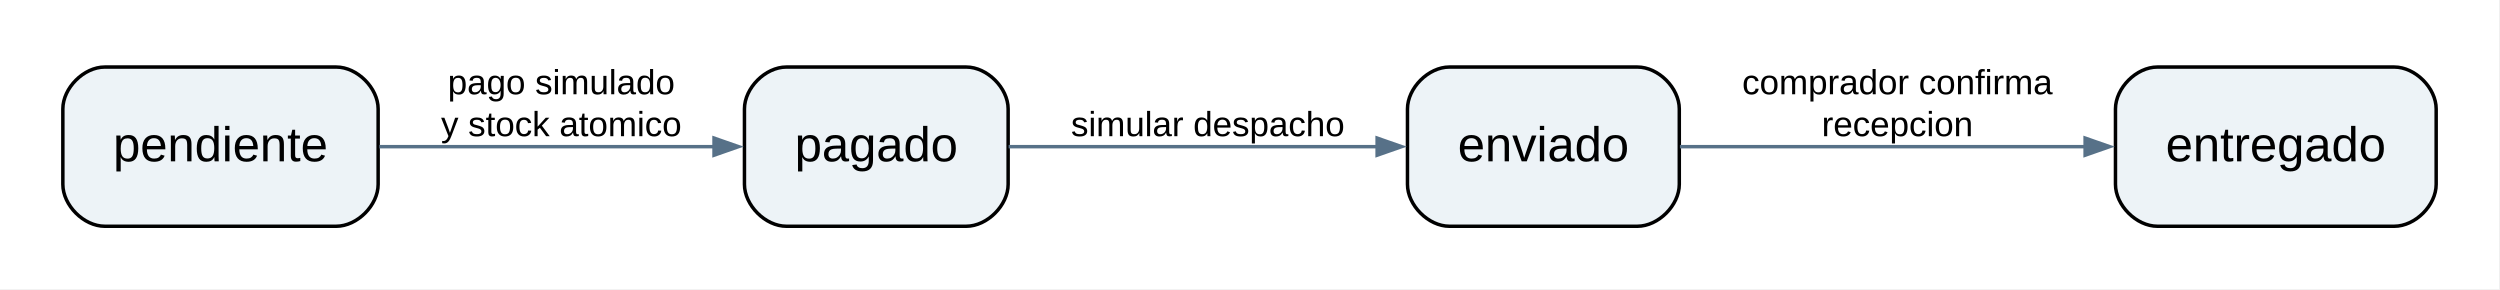
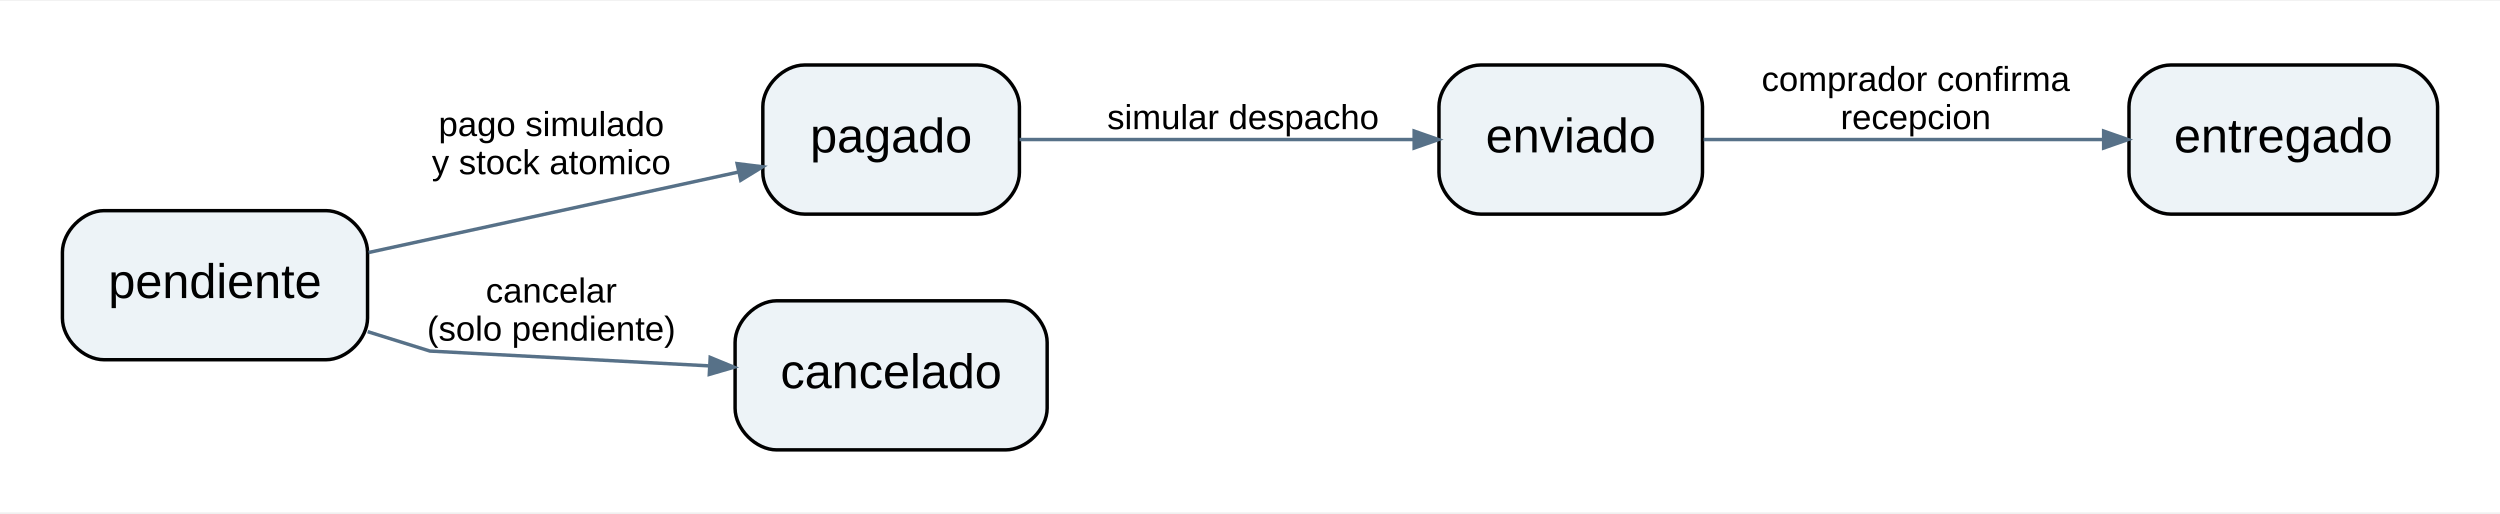
- <svg xmlns="http://www.w3.org/2000/svg" width="716pt" height="83pt" viewBox="0.00 0.00 716.00 83.00">
-   <g id="graph0" class="graph" transform="scale(1 1) rotate(0) translate(18 64.8)">
-     <polygon fill="white" stroke="none" points="-18,18 -18,-64.8 697.72,-64.8 697.72,18 -18,18" />
+ <svg xmlns="http://www.w3.org/2000/svg" width="721pt" height="148pt" viewBox="0.00 0.00 721.00 147.50">
+   <g id="graph0" class="graph" transform="scale(1 1) rotate(0) translate(18 129.5)">
+     <polygon fill="white" stroke="transparent" points="-18,18 -18,-129.5 703,-129.5 703,18 -18,18" />
    <g id="node1" class="node">
-       <path fill="#edf3f7" stroke="black" d="M78.3,-45.6C78.3,-45.6 12,-45.6 12,-45.6 6,-45.6 0,-39.6 0,-33.6 0,-33.6 0,-12 0,-12 0,-6 6,0 12,0 12,0 78.3,0 78.3,0 84.3,0 90.3,-6 90.3,-12 90.3,-12 90.3,-33.6 90.3,-33.6 90.3,-39.6 84.3,-45.6 78.3,-45.6" />
-       <text xml:space="preserve" text-anchor="middle" x="45.15" y="-18.6" font-family="Arial" font-size="14.00">pendiente</text>
+       <path fill="#edf3f7" stroke="black" d="M76,-69C76,-69 12,-69 12,-69 6,-69 0,-63 0,-57 0,-57 0,-38 0,-38 0,-32 6,-26 12,-26 12,-26 76,-26 76,-26 82,-26 88,-32 88,-38 88,-38 88,-57 88,-57 88,-63 82,-69 76,-69" />
+       <text text-anchor="middle" x="44" y="-43.8" font-family="Arial" font-size="14.00">pendiente</text>
    </g>
    <g id="node2" class="node">
-       <path fill="#edf3f7" stroke="black" d="M258.73,-45.6C258.73,-45.6 207.21,-45.6 207.21,-45.6 201.21,-45.6 195.21,-39.6 195.21,-33.6 195.21,-33.6 195.21,-12 195.21,-12 195.21,-6 201.21,0 207.21,0 207.21,0 258.73,0 258.73,0 264.73,0 270.73,-6 270.73,-12 270.73,-12 270.73,-33.6 270.73,-33.6 270.73,-39.6 264.73,-45.6 258.73,-45.6" />
-       <text xml:space="preserve" text-anchor="middle" x="232.97" y="-18.6" font-family="Arial" font-size="14.00">pagado</text>
+       <path fill="#edf3f7" stroke="black" d="M264,-111C264,-111 214,-111 214,-111 208,-111 202,-105 202,-99 202,-99 202,-80 202,-80 202,-74 208,-68 214,-68 214,-68 264,-68 264,-68 270,-68 276,-74 276,-80 276,-80 276,-99 276,-99 276,-105 270,-111 264,-111" />
+       <text text-anchor="middle" x="239" y="-85.8" font-family="Arial" font-size="14.00">pagado</text>
    </g>
    <g id="edge1" class="edge">
-       <path fill="none" stroke="#577188" d="M90.66,-22.8C119.68,-22.8 157.45,-22.8 186.64,-22.8" />
-       <polygon fill="#577188" stroke="#577188" points="186.5,-25.25 193.5,-22.8 186.5,-20.35 186.5,-25.25" />
-       <text xml:space="preserve" text-anchor="middle" x="142.76" y="-37.8" font-family="Arial" font-size="10.00">pago simulado</text>
-       <text xml:space="preserve" text-anchor="middle" x="142.76" y="-25.8" font-family="Arial" font-size="10.00">y stock atomico</text>
+       <path fill="none" stroke="#577188" d="M88.31,-56.93C120.14,-63.85 163.18,-73.22 194.95,-80.13" />
+       <polygon fill="#577188" stroke="#577188" points="194.59,-82.56 201.95,-81.65 195.63,-77.77 194.59,-82.56" />
+       <text text-anchor="middle" x="141" y="-90.5" font-family="Arial" font-size="10.00">pago simulado</text>
+       <text text-anchor="middle" x="141" y="-79.5" font-family="Arial" font-size="10.00">y stock atomico</text>
+     </g>
+     <g id="node5" class="node">
+       <path fill="#edf3f7" stroke="black" d="M272,-43C272,-43 206,-43 206,-43 200,-43 194,-37 194,-31 194,-31 194,-12 194,-12 194,-6 200,0 206,0 206,0 272,0 272,0 278,0 284,-6 284,-12 284,-12 284,-31 284,-31 284,-37 278,-43 272,-43" />
+       <text text-anchor="middle" x="239" y="-17.8" font-family="Arial" font-size="14.00">cancelado</text>
+     </g>
+     <g id="edge4" class="edge">
+       <path fill="none" stroke="#577188" d="M88.03,-34.1C98.12,-30.95 106,-28.5 106,-28.5 106,-28.5 149.36,-26.2 186.37,-24.24" />
+       <polygon fill="#577188" stroke="#577188" points="186.82,-26.67 193.68,-23.85 186.56,-21.77 186.82,-26.67" />
+       <text text-anchor="middle" x="141" y="-42.5" font-family="Arial" font-size="10.00">cancelar</text>
+       <text text-anchor="middle" x="141" y="-31.5" font-family="Arial" font-size="10.00">(solo pendiente)</text>
    </g>
    <g id="node3" class="node">
-       <path fill="#edf3f7" stroke="black" d="M450.95,-45.6C450.95,-45.6 397.1,-45.6 397.1,-45.6 391.1,-45.6 385.1,-39.6 385.1,-33.6 385.1,-33.6 385.1,-12 385.1,-12 385.1,-6 391.1,0 397.1,0 397.1,0 450.95,0 450.95,0 456.95,0 462.95,-6 462.95,-12 462.95,-12 462.95,-33.6 462.95,-33.6 462.95,-39.6 456.95,-45.6 450.95,-45.6" />
-       <text xml:space="preserve" text-anchor="middle" x="424.03" y="-18.6" font-family="Arial" font-size="14.00">enviado</text>
+       <path fill="#edf3f7" stroke="black" d="M461,-111C461,-111 409,-111 409,-111 403,-111 397,-105 397,-99 397,-99 397,-80 397,-80 397,-74 403,-68 409,-68 409,-68 461,-68 461,-68 467,-68 473,-74 473,-80 473,-80 473,-99 473,-99 473,-105 467,-111 461,-111" />
+       <text text-anchor="middle" x="435" y="-85.8" font-family="Arial" font-size="14.00">enviado</text>
    </g>
    <g id="edge2" class="edge">
-       <path fill="none" stroke="#577188" d="M270.87,-22.8C301.06,-22.8 343.92,-22.8 376.46,-22.8" />
-       <polygon fill="#577188" stroke="#577188" points="376.41,-25.25 383.41,-22.8 376.41,-20.35 376.41,-25.25" />
-       <text xml:space="preserve" text-anchor="middle" x="327.92" y="-25.8" font-family="Arial" font-size="10.00">simular despacho</text>
+       <path fill="none" stroke="#577188" d="M276.04,-89.5C308.16,-89.5 355.28,-89.5 389.7,-89.5" />
+       <polygon fill="#577188" stroke="#577188" points="389.84,-91.95 396.84,-89.5 389.84,-87.05 389.84,-91.95" />
+       <text text-anchor="middle" x="340.5" y="-92.5" font-family="Arial" font-size="10.00">simular despacho</text>
    </g>
    <g id="node4" class="node">
-       <path fill="#edf3f7" stroke="black" d="M667.72,-45.6C667.72,-45.6 599.87,-45.6 599.87,-45.6 593.87,-45.6 587.87,-39.6 587.87,-33.6 587.87,-33.6 587.87,-12 587.87,-12 587.87,-6 593.87,0 599.87,0 599.87,0 667.72,0 667.72,0 673.72,0 679.72,-6 679.72,-12 679.72,-12 679.72,-33.6 679.72,-33.6 679.72,-39.6 673.72,-45.6 667.72,-45.6" />
-       <text xml:space="preserve" text-anchor="middle" x="633.79" y="-18.6" font-family="Arial" font-size="14.00">entregado</text>
+       <path fill="#edf3f7" stroke="black" d="M673,-111C673,-111 608,-111 608,-111 602,-111 596,-105 596,-99 596,-99 596,-80 596,-80 596,-74 602,-68 608,-68 608,-68 673,-68 673,-68 679,-68 685,-74 685,-80 685,-80 685,-99 685,-99 685,-105 679,-111 673,-111" />
+       <text text-anchor="middle" x="640.5" y="-85.8" font-family="Arial" font-size="14.00">entregado</text>
    </g>
    <g id="edge3" class="edge">
-       <path fill="none" stroke="#577188" d="M463.13,-22.8C495.81,-22.8 543.23,-22.8 579.64,-22.8" />
-       <polygon fill="#577188" stroke="#577188" points="579.18,-25.25 586.18,-22.8 579.18,-20.35 579.18,-25.25" />
-       <text xml:space="preserve" text-anchor="middle" x="525.41" y="-37.8" font-family="Arial" font-size="10.00">comprador confirma</text>
-       <text xml:space="preserve" text-anchor="middle" x="525.41" y="-25.8" font-family="Arial" font-size="10.00">recepcion</text>
+       <path fill="none" stroke="#577188" d="M473.33,-89.5C505.7,-89.5 552.87,-89.5 588.69,-89.5" />
+       <polygon fill="#577188" stroke="#577188" points="588.69,-91.95 595.69,-89.5 588.69,-87.05 588.69,-91.95" />
+       <text text-anchor="middle" x="534.5" y="-103.5" font-family="Arial" font-size="10.00">comprador confirma</text>
+       <text text-anchor="middle" x="534.5" y="-92.5" font-family="Arial" font-size="10.00">recepcion</text>
    </g>
  </g>
</svg>
